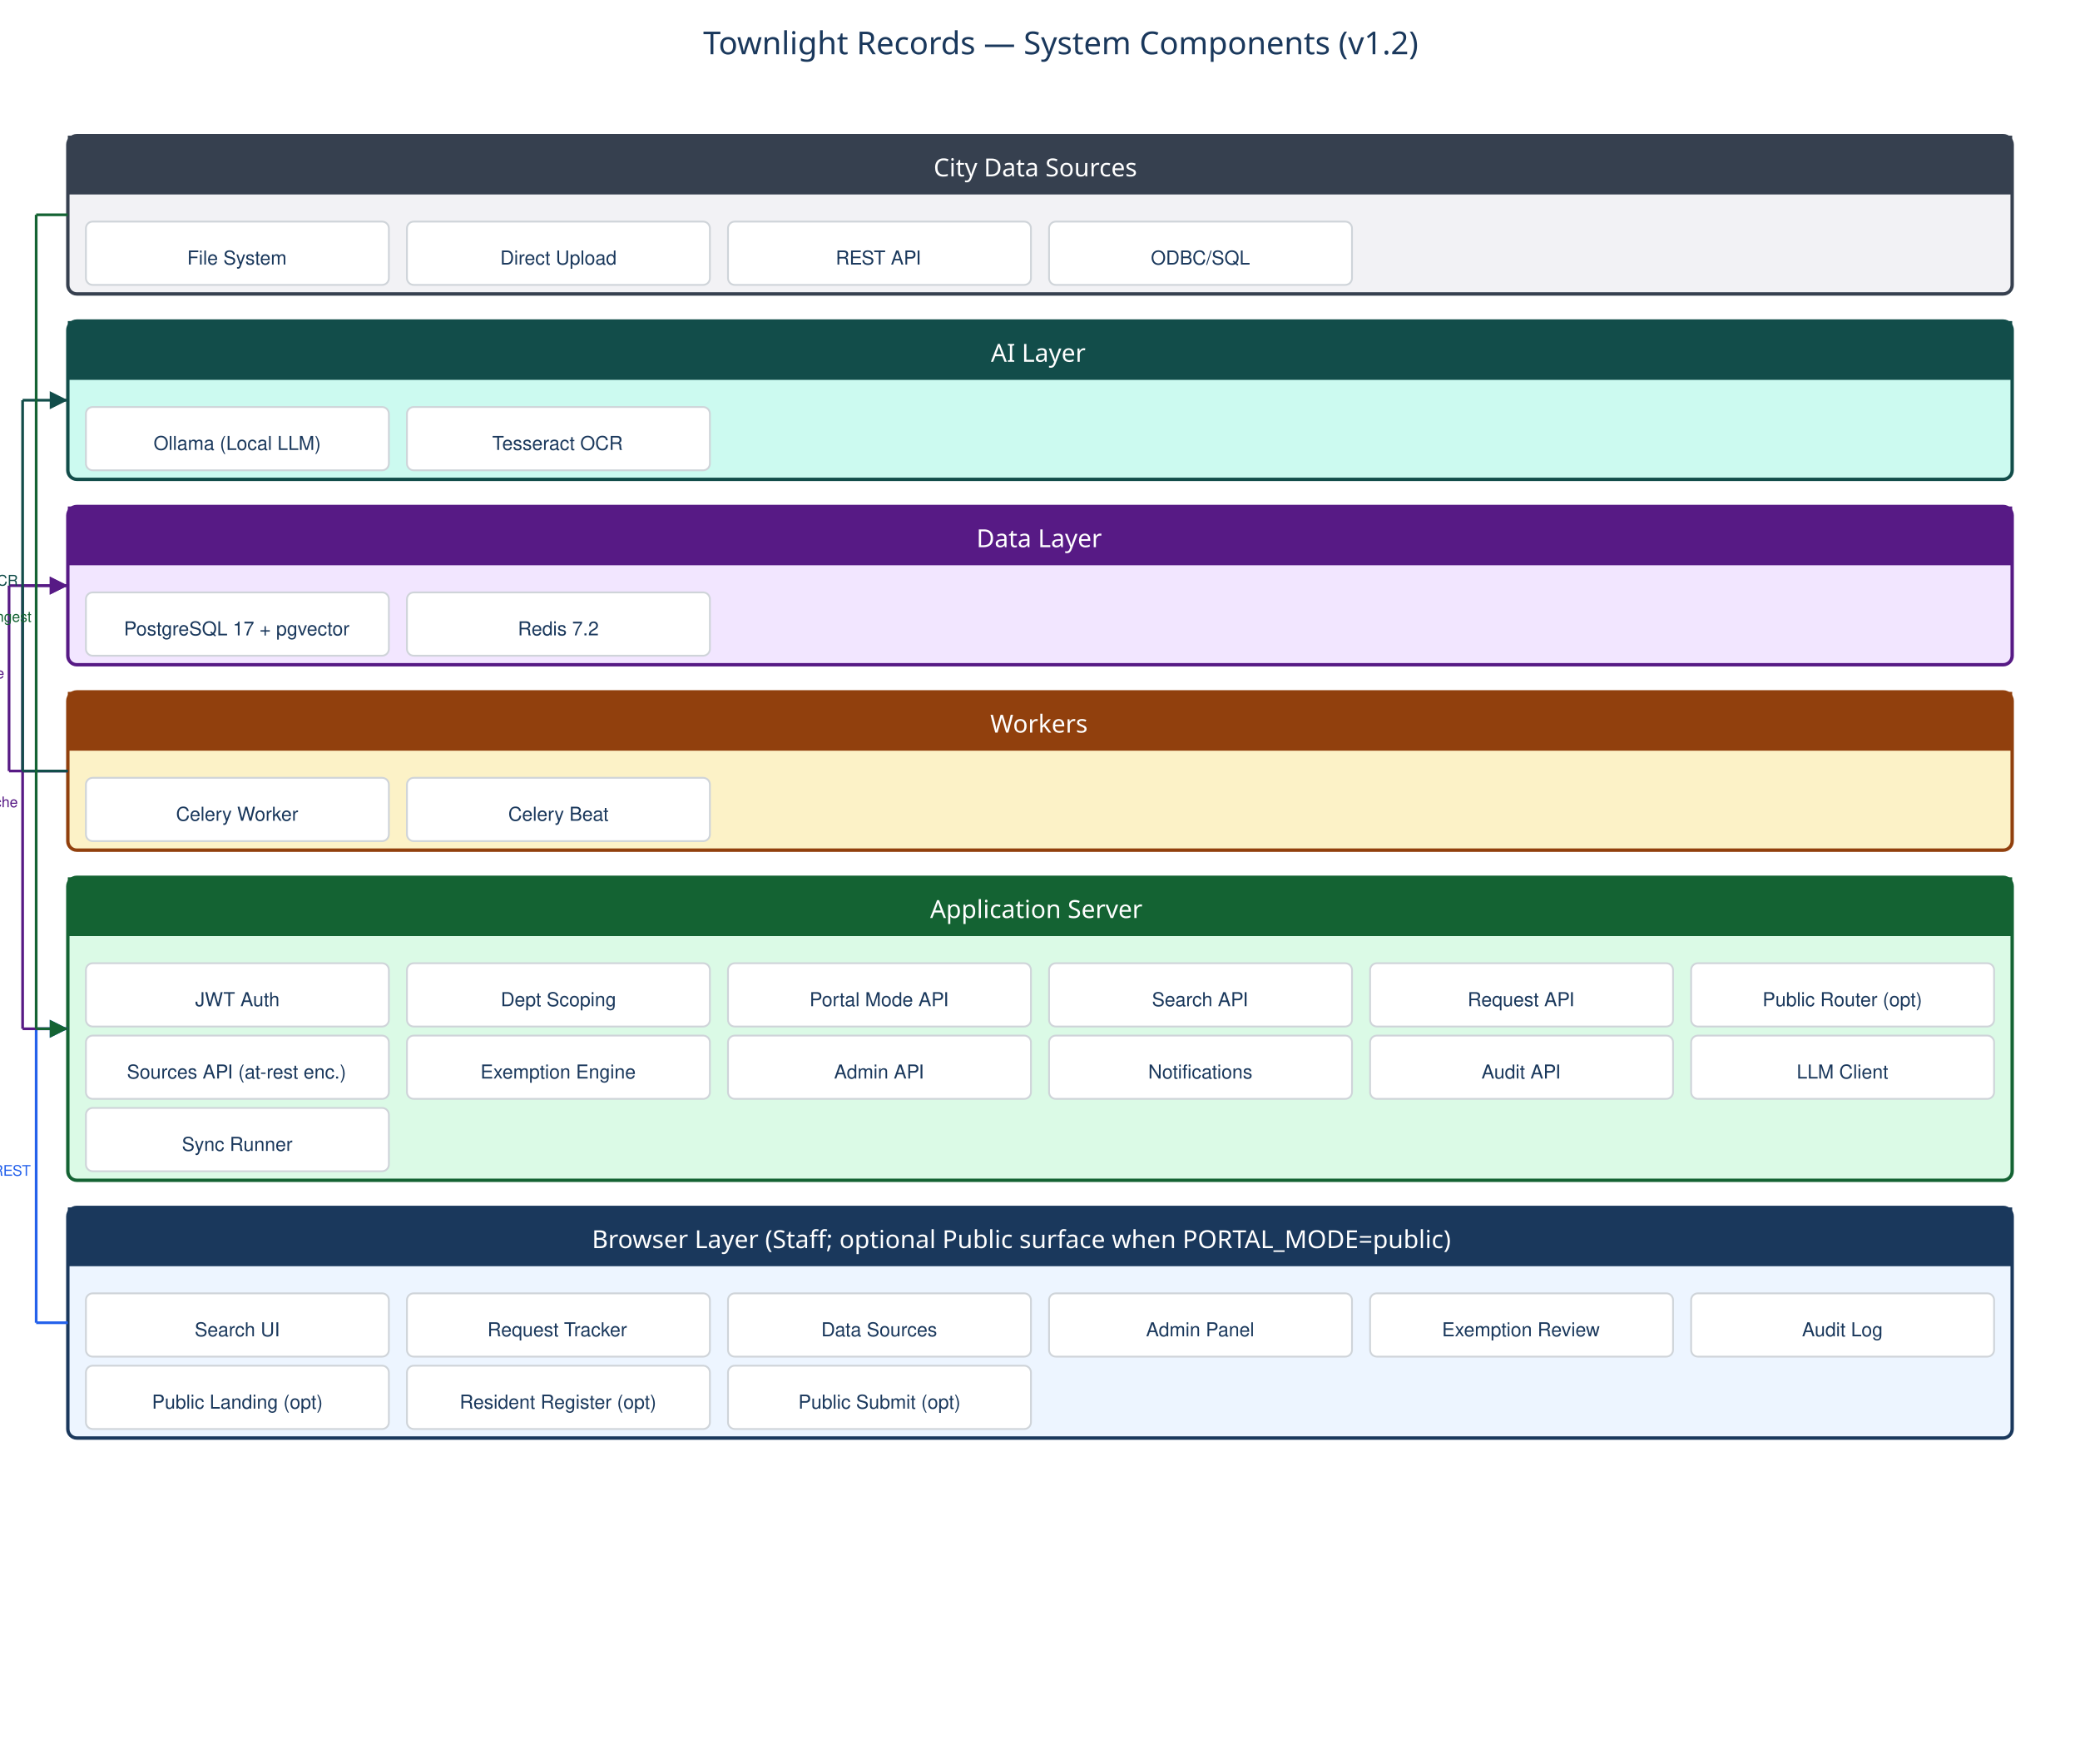
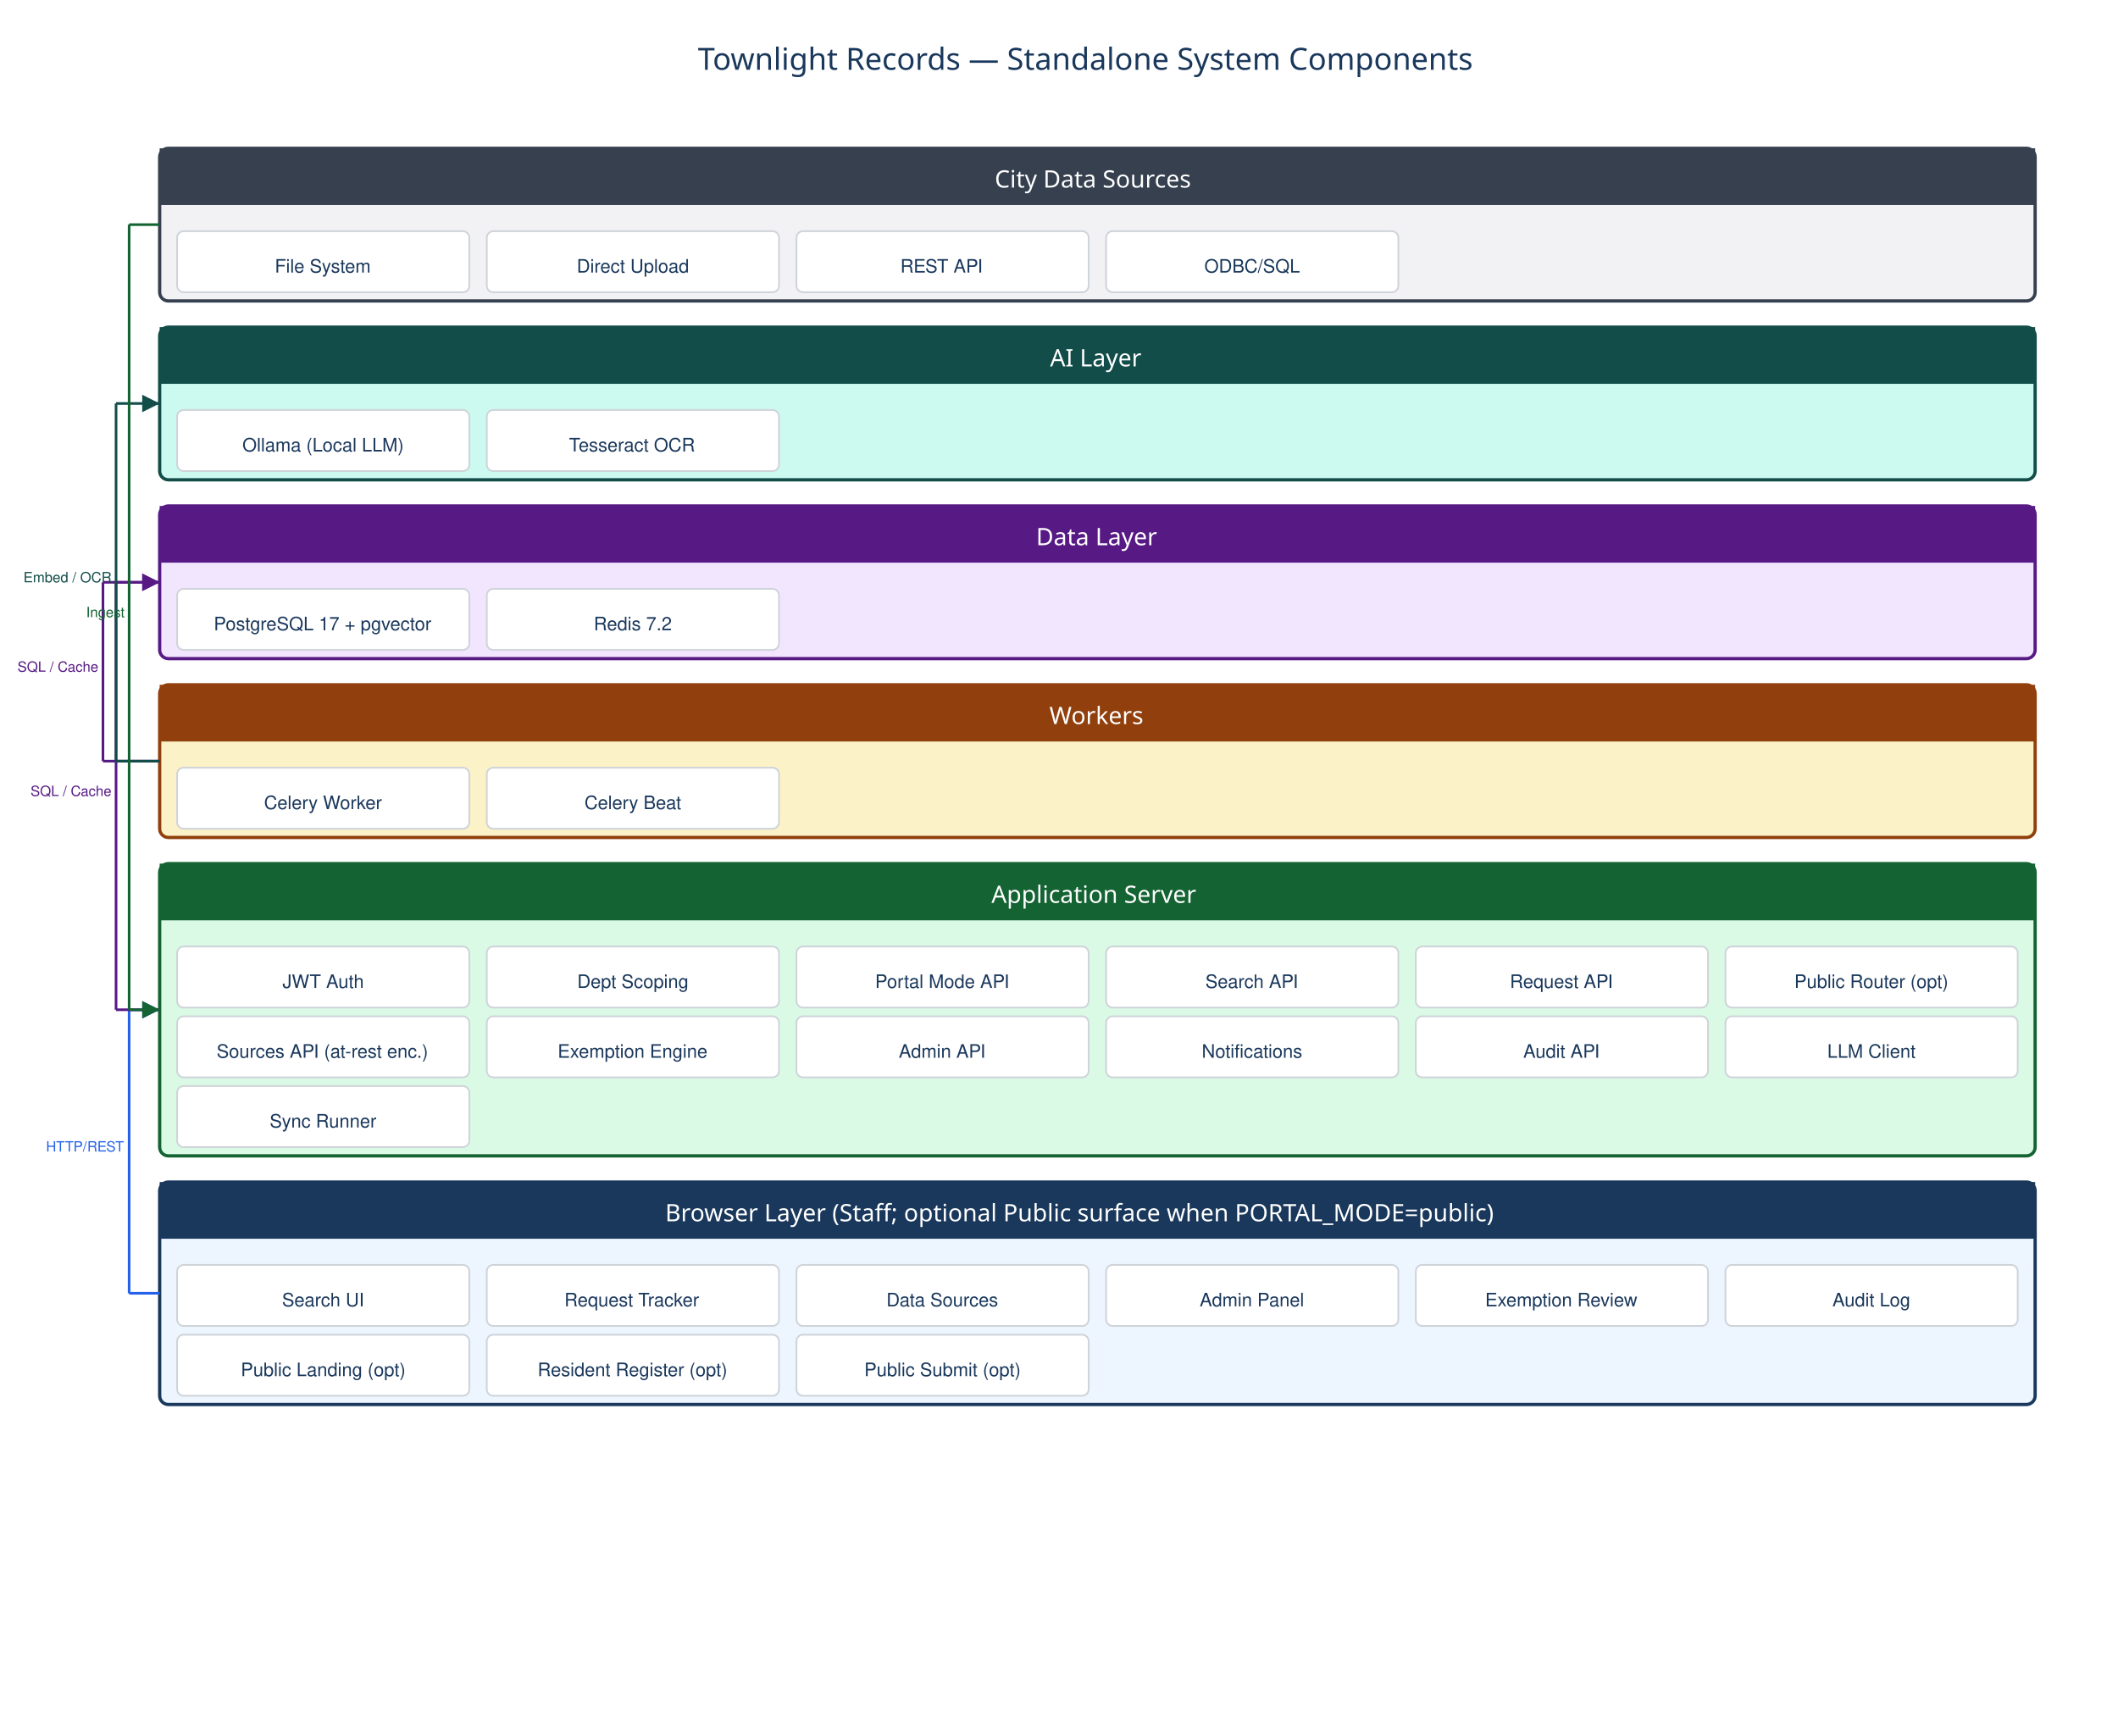
- <svg xmlns="http://www.w3.org/2000/svg" width="920" height="780" preserveAspectRatio="xMinYMin meet" viewBox="0 0 920 780" version="1.0" fill-rule="evenodd">
+ <svg xmlns="http://www.w3.org/2000/svg" width="971.212" height="796.0" preserveAspectRatio="xMinYMin meet" viewBox="0 0 971 796" version="1.0" fill-rule="evenodd">
  <clipPath id="clip">
-     <rect x="0" y="0" width="920" height="780" />
+     <rect x="0" y="0" width="971.212" height="796.0" />
  </clipPath>
-   <g id="group" transform="scale(1,-1) translate(0,-780)" style="clip-path: url(#clip)">
-     <g transform="">
+   <g id="group" transform="scale(1,-1) translate(0,-796)" style="clip-path: url(#clip)">
+     <g transform=" matrix(1,0,0,1,43.2125,8)">
      <rect x="0" y="0" width="920" height="780" style="stroke: none; stroke-linecap: butt; stroke-width: 1; fill: rgb(100%,100%,100%); fill-rule: evenodd;" />
-       <text x="311.019" y="756" style="font-family: Helvetica-Bold; font-size: 14px;fill: rgb(10%,22%,36%); stroke:none;" transform="translate(0,1512) scale(1,-1)">Townlight Records — System Components (v1.2)</text>
+       <text x="276.803" y="756" style="font-family: Helvetica-Bold; font-size: 14px;fill: rgb(10%,22%,36%); stroke:none;" transform="translate(0,1512) scale(1,-1)">Townlight Records — Standalone System Components</text>
      <rect x="30" y="144" width="860" height="102" rx="4" ry="4" style="stroke: rgb(10%,22%,36%); stroke-linecap: butt; stroke-width: 1.5; fill: rgb(93%,96%,100%); fill-rule: evenodd;" />
      <rect x="30" y="220" width="860" height="26" style="stroke: none; stroke-linecap: butt; stroke-width: 1; fill: rgb(10%,22%,36%); fill-rule: evenodd;" />
      <text x="261.808" y="228" style="font-family: Helvetica-Bold; font-size: 11px;fill: rgb(100%,100%,100%); stroke:none;" transform="translate(0,456) scale(1,-1)">Browser Layer (Staff; optional Public surface when PORTAL_MODE=public)</text>
      <rect x="38.0" y="180" width="134.0" height="28" rx="3" ry="3" style="stroke: rgb(81%,83%,85%); stroke-linecap: butt; stroke-width: 0.8; fill: rgb(100%,100%,100%); fill-rule: evenodd;" />
      <text x="86.105" y="189" style="font-family: Helvetica; font-size: 8.5px;fill: rgb(10%,22%,36%); stroke:none;" transform="translate(0,378) scale(1,-1)">Search UI</text>
      <rect x="180.0" y="180" width="134.0" height="28" rx="3" ry="3" style="stroke: rgb(81%,83%,85%); stroke-linecap: butt; stroke-width: 0.8; fill: rgb(100%,100%,100%); fill-rule: evenodd;" />
      <text x="215.588" y="189" style="font-family: Helvetica; font-size: 8.5px;fill: rgb(10%,22%,36%); stroke:none;" transform="translate(0,378) scale(1,-1)">Request Tracker</text>
      <rect x="322.0" y="180" width="134.0" height="28" rx="3" ry="3" style="stroke: rgb(81%,83%,85%); stroke-linecap: butt; stroke-width: 0.8; fill: rgb(100%,100%,100%); fill-rule: evenodd;" />
      <text x="363.254" y="189" style="font-family: Helvetica; font-size: 8.5px;fill: rgb(10%,22%,36%); stroke:none;" transform="translate(0,378) scale(1,-1)">Data Sources</text>
      <rect x="464.0" y="180" width="134.0" height="28" rx="3" ry="3" style="stroke: rgb(81%,83%,85%); stroke-linecap: butt; stroke-width: 0.8; fill: rgb(100%,100%,100%); fill-rule: evenodd;" />
      <text x="506.907" y="189" style="font-family: Helvetica; font-size: 8.5px;fill: rgb(10%,22%,36%); stroke:none;" transform="translate(0,378) scale(1,-1)">Admin Panel</text>
      <rect x="606.0" y="180" width="134.0" height="28" rx="3" ry="3" style="stroke: rgb(81%,83%,85%); stroke-linecap: butt; stroke-width: 0.8; fill: rgb(100%,100%,100%); fill-rule: evenodd;" />
      <text x="637.81" y="189" style="font-family: Helvetica; font-size: 8.5px;fill: rgb(10%,22%,36%); stroke:none;" transform="translate(0,378) scale(1,-1)">Exemption Review</text>
      <rect x="748.0" y="180" width="134.0" height="28" rx="3" ry="3" style="stroke: rgb(81%,83%,85%); stroke-linecap: butt; stroke-width: 0.8; fill: rgb(100%,100%,100%); fill-rule: evenodd;" />
      <text x="797.044" y="189" style="font-family: Helvetica; font-size: 8.5px;fill: rgb(10%,22%,36%); stroke:none;" transform="translate(0,378) scale(1,-1)">Audit Log</text>
      <rect x="38.0" y="148" width="134.0" height="28" rx="3" ry="3" style="stroke: rgb(81%,83%,85%); stroke-linecap: butt; stroke-width: 0.8; fill: rgb(100%,100%,100%); fill-rule: evenodd;" />
      <text x="67.205" y="157" style="font-family: Helvetica; font-size: 8.5px;fill: rgb(10%,22%,36%); stroke:none;" transform="translate(0,314) scale(1,-1)">Public Landing (opt)</text>
      <rect x="180.0" y="148" width="134.0" height="28" rx="3" ry="3" style="stroke: rgb(81%,83%,85%); stroke-linecap: butt; stroke-width: 0.8; fill: rgb(100%,100%,100%); fill-rule: evenodd;" />
      <text x="203.306" y="157" style="font-family: Helvetica; font-size: 8.5px;fill: rgb(10%,22%,36%); stroke:none;" transform="translate(0,314) scale(1,-1)">Resident Register (opt)</text>
      <rect x="322.0" y="148" width="134.0" height="28" rx="3" ry="3" style="stroke: rgb(81%,83%,85%); stroke-linecap: butt; stroke-width: 0.8; fill: rgb(100%,100%,100%); fill-rule: evenodd;" />
      <text x="353.1" y="157" style="font-family: Helvetica; font-size: 8.5px;fill: rgb(10%,22%,36%); stroke:none;" transform="translate(0,314) scale(1,-1)">Public Submit (opt)</text>
      <rect x="30" y="258" width="860" height="134" rx="4" ry="4" style="stroke: rgb(8%,39%,20%); stroke-linecap: butt; stroke-width: 1.5; fill: rgb(86%,98%,90%); fill-rule: evenodd;" />
      <rect x="30" y="366" width="860" height="26" style="stroke: none; stroke-linecap: butt; stroke-width: 1; fill: rgb(8%,39%,20%); fill-rule: evenodd;" />
      <text x="411.402" y="374" style="font-family: Helvetica-Bold; font-size: 11px;fill: rgb(100%,100%,100%); stroke:none;" transform="translate(0,748) scale(1,-1)">Application Server</text>
      <rect x="38.0" y="326" width="134.0" height="28" rx="3" ry="3" style="stroke: rgb(81%,83%,85%); stroke-linecap: butt; stroke-width: 0.8; fill: rgb(100%,100%,100%); fill-rule: evenodd;" />
      <text x="86.343" y="335" style="font-family: Helvetica; font-size: 8.5px;fill: rgb(10%,22%,36%); stroke:none;" transform="translate(0,670) scale(1,-1)">JWT Auth</text>
      <rect x="180.0" y="326" width="134.0" height="28" rx="3" ry="3" style="stroke: rgb(81%,83%,85%); stroke-linecap: butt; stroke-width: 0.8; fill: rgb(100%,100%,100%); fill-rule: evenodd;" />
      <text x="221.487" y="335" style="font-family: Helvetica; font-size: 8.5px;fill: rgb(10%,22%,36%); stroke:none;" transform="translate(0,670) scale(1,-1)">Dept Scoping</text>
      <rect x="322.0" y="326" width="134.0" height="28" rx="3" ry="3" style="stroke: rgb(81%,83%,85%); stroke-linecap: butt; stroke-width: 0.8; fill: rgb(100%,100%,100%); fill-rule: evenodd;" />
      <text x="358.056" y="335" style="font-family: Helvetica; font-size: 8.5px;fill: rgb(10%,22%,36%); stroke:none;" transform="translate(0,670) scale(1,-1)">Portal Mode API</text>
      <rect x="464.0" y="326" width="134.0" height="28" rx="3" ry="3" style="stroke: rgb(81%,83%,85%); stroke-linecap: butt; stroke-width: 0.8; fill: rgb(100%,100%,100%); fill-rule: evenodd;" />
      <text x="509.504" y="335" style="font-family: Helvetica; font-size: 8.5px;fill: rgb(10%,22%,36%); stroke:none;" transform="translate(0,670) scale(1,-1)">Search API</text>
      <rect x="606.0" y="326" width="134.0" height="28" rx="3" ry="3" style="stroke: rgb(81%,83%,85%); stroke-linecap: butt; stroke-width: 0.8; fill: rgb(100%,100%,100%); fill-rule: evenodd;" />
      <text x="649.14" y="335" style="font-family: Helvetica; font-size: 8.5px;fill: rgb(10%,22%,36%); stroke:none;" transform="translate(0,670) scale(1,-1)">Request API</text>
      <rect x="748.0" y="326" width="134.0" height="28" rx="3" ry="3" style="stroke: rgb(81%,83%,85%); stroke-linecap: butt; stroke-width: 0.8; fill: rgb(100%,100%,100%); fill-rule: evenodd;" />
      <text x="779.572" y="335" style="font-family: Helvetica; font-size: 8.5px;fill: rgb(10%,22%,36%); stroke:none;" transform="translate(0,670) scale(1,-1)">Public Router (opt)</text>
      <rect x="38.0" y="294" width="134.0" height="28" rx="3" ry="3" style="stroke: rgb(81%,83%,85%); stroke-linecap: butt; stroke-width: 0.8; fill: rgb(100%,100%,100%); fill-rule: evenodd;" />
      <text x="56.108" y="303" style="font-family: Helvetica; font-size: 8.5px;fill: rgb(10%,22%,36%); stroke:none;" transform="translate(0,606) scale(1,-1)">Sources API (at-rest enc.)</text>
      <rect x="180.0" y="294" width="134.0" height="28" rx="3" ry="3" style="stroke: rgb(81%,83%,85%); stroke-linecap: butt; stroke-width: 0.8; fill: rgb(100%,100%,100%); fill-rule: evenodd;" />
      <text x="212.511" y="303" style="font-family: Helvetica; font-size: 8.5px;fill: rgb(10%,22%,36%); stroke:none;" transform="translate(0,606) scale(1,-1)">Exemption Engine</text>
      <rect x="322.0" y="294" width="134.0" height="28" rx="3" ry="3" style="stroke: rgb(81%,83%,85%); stroke-linecap: butt; stroke-width: 0.8; fill: rgb(100%,100%,100%); fill-rule: evenodd;" />
      <text x="368.923" y="303" style="font-family: Helvetica; font-size: 8.5px;fill: rgb(10%,22%,36%); stroke:none;" transform="translate(0,606) scale(1,-1)">Admin API</text>
      <rect x="464.0" y="294" width="134.0" height="28" rx="3" ry="3" style="stroke: rgb(81%,83%,85%); stroke-linecap: butt; stroke-width: 0.8; fill: rgb(100%,100%,100%); fill-rule: evenodd;" />
      <text x="507.855" y="303" style="font-family: Helvetica; font-size: 8.5px;fill: rgb(10%,22%,36%); stroke:none;" transform="translate(0,606) scale(1,-1)">Notifications</text>
      <rect x="606.0" y="294" width="134.0" height="28" rx="3" ry="3" style="stroke: rgb(81%,83%,85%); stroke-linecap: butt; stroke-width: 0.8; fill: rgb(100%,100%,100%); fill-rule: evenodd;" />
      <text x="655.282" y="303" style="font-family: Helvetica; font-size: 8.5px;fill: rgb(10%,22%,36%); stroke:none;" transform="translate(0,606) scale(1,-1)">Audit API</text>
      <rect x="748.0" y="294" width="134.0" height="28" rx="3" ry="3" style="stroke: rgb(81%,83%,85%); stroke-linecap: butt; stroke-width: 0.8; fill: rgb(100%,100%,100%); fill-rule: evenodd;" />
      <text x="794.689" y="303" style="font-family: Helvetica; font-size: 8.5px;fill: rgb(10%,22%,36%); stroke:none;" transform="translate(0,606) scale(1,-1)">LLM Client</text>
      <rect x="38.0" y="262" width="134.0" height="28" rx="3" ry="3" style="stroke: rgb(81%,83%,85%); stroke-linecap: butt; stroke-width: 0.8; fill: rgb(100%,100%,100%); fill-rule: evenodd;" />
      <text x="80.435" y="271" style="font-family: Helvetica; font-size: 8.5px;fill: rgb(10%,22%,36%); stroke:none;" transform="translate(0,542) scale(1,-1)">Sync Runner</text>
      <rect x="30" y="404" width="860" height="70" rx="4" ry="4" style="stroke: rgb(57%,25%,5%); stroke-linecap: butt; stroke-width: 1.5; fill: rgb(99%,95%,78%); fill-rule: evenodd;" />
      <rect x="30" y="448" width="860" height="26" style="stroke: none; stroke-linecap: butt; stroke-width: 1; fill: rgb(57%,25%,5%); fill-rule: evenodd;" />
      <text x="437.995" y="456" style="font-family: Helvetica-Bold; font-size: 11px;fill: rgb(100%,100%,100%); stroke:none;" transform="translate(0,912) scale(1,-1)">Workers</text>
      <rect x="38.0" y="408" width="134.0" height="28" rx="3" ry="3" style="stroke: rgb(81%,83%,85%); stroke-linecap: butt; stroke-width: 0.8; fill: rgb(100%,100%,100%); fill-rule: evenodd;" />
      <text x="77.847" y="417" style="font-family: Helvetica; font-size: 8.5px;fill: rgb(10%,22%,36%); stroke:none;" transform="translate(0,834) scale(1,-1)">Celery Worker</text>
      <rect x="180.0" y="408" width="134.0" height="28" rx="3" ry="3" style="stroke: rgb(81%,83%,85%); stroke-linecap: butt; stroke-width: 0.8; fill: rgb(100%,100%,100%); fill-rule: evenodd;" />
      <text x="224.798" y="417" style="font-family: Helvetica; font-size: 8.5px;fill: rgb(10%,22%,36%); stroke:none;" transform="translate(0,834) scale(1,-1)">Celery Beat</text>
      <rect x="30" y="486" width="860" height="70" rx="4" ry="4" style="stroke: rgb(34%,10%,52%); stroke-linecap: butt; stroke-width: 1.5; fill: rgb(95%,90%,100%); fill-rule: evenodd;" />
      <rect x="30" y="530" width="860" height="26" style="stroke: none; stroke-linecap: butt; stroke-width: 1; fill: rgb(34%,10%,52%); fill-rule: evenodd;" />
      <text x="431.878" y="538" style="font-family: Helvetica-Bold; font-size: 11px;fill: rgb(100%,100%,100%); stroke:none;" transform="translate(0,1076) scale(1,-1)">Data Layer</text>
      <rect x="38.0" y="490" width="134.0" height="28" rx="3" ry="3" style="stroke: rgb(81%,83%,85%); stroke-linecap: butt; stroke-width: 0.8; fill: rgb(100%,100%,100%); fill-rule: evenodd;" />
      <text x="54.799" y="499" style="font-family: Helvetica; font-size: 8.5px;fill: rgb(10%,22%,36%); stroke:none;" transform="translate(0,998) scale(1,-1)">PostgreSQL 17 + pgvector</text>
      <rect x="180.0" y="490" width="134.0" height="28" rx="3" ry="3" style="stroke: rgb(81%,83%,85%); stroke-linecap: butt; stroke-width: 0.8; fill: rgb(100%,100%,100%); fill-rule: evenodd;" />
      <text x="229.048" y="499" style="font-family: Helvetica; font-size: 8.5px;fill: rgb(10%,22%,36%); stroke:none;" transform="translate(0,998) scale(1,-1)">Redis 7.2</text>
      <rect x="30" y="568" width="860" height="70" rx="4" ry="4" style="stroke: rgb(7%,30%,29%); stroke-linecap: butt; stroke-width: 1.5; fill: rgb(80%,98%,94%); fill-rule: evenodd;" />
      <rect x="30" y="612" width="860" height="26" style="stroke: none; stroke-linecap: butt; stroke-width: 1; fill: rgb(7%,30%,29%); fill-rule: evenodd;" />
      <text x="438.297" y="620" style="font-family: Helvetica-Bold; font-size: 11px;fill: rgb(100%,100%,100%); stroke:none;" transform="translate(0,1240) scale(1,-1)">AI Layer</text>
      <rect x="38.0" y="572" width="134.0" height="28" rx="3" ry="3" style="stroke: rgb(81%,83%,85%); stroke-linecap: butt; stroke-width: 0.8; fill: rgb(100%,100%,100%); fill-rule: evenodd;" />
      <text x="67.923" y="581" style="font-family: Helvetica; font-size: 8.5px;fill: rgb(10%,22%,36%); stroke:none;" transform="translate(0,1162) scale(1,-1)">Ollama (Local LLM)</text>
      <rect x="180.0" y="572" width="134.0" height="28" rx="3" ry="3" style="stroke: rgb(81%,83%,85%); stroke-linecap: butt; stroke-width: 0.8; fill: rgb(100%,100%,100%); fill-rule: evenodd;" />
      <text x="217.718" y="581" style="font-family: Helvetica; font-size: 8.5px;fill: rgb(10%,22%,36%); stroke:none;" transform="translate(0,1162) scale(1,-1)">Tesseract OCR</text>
      <rect x="30" y="650" width="860" height="70" rx="4" ry="4" style="stroke: rgb(21%,25%,31%); stroke-linecap: butt; stroke-width: 1.5; fill: rgb(95%,95%,96%); fill-rule: evenodd;" />
      <rect x="30" y="694" width="860" height="26" style="stroke: none; stroke-linecap: butt; stroke-width: 1; fill: rgb(21%,25%,31%); fill-rule: evenodd;" />
      <text x="412.931" y="702" style="font-family: Helvetica-Bold; font-size: 11px;fill: rgb(100%,100%,100%); stroke:none;" transform="translate(0,1404) scale(1,-1)">City Data Sources</text>
      <rect x="38.0" y="654" width="134.0" height="28" rx="3" ry="3" style="stroke: rgb(81%,83%,85%); stroke-linecap: butt; stroke-width: 0.8; fill: rgb(100%,100%,100%); fill-rule: evenodd;" />
      <text x="82.802" y="663" style="font-family: Helvetica; font-size: 8.5px;fill: rgb(10%,22%,36%); stroke:none;" transform="translate(0,1326) scale(1,-1)">File System</text>
      <rect x="180.0" y="654" width="134.0" height="28" rx="3" ry="3" style="stroke: rgb(81%,83%,85%); stroke-linecap: butt; stroke-width: 0.8; fill: rgb(100%,100%,100%); fill-rule: evenodd;" />
      <text x="221.258" y="663" style="font-family: Helvetica; font-size: 8.5px;fill: rgb(10%,22%,36%); stroke:none;" transform="translate(0,1326) scale(1,-1)">Direct Upload</text>
      <rect x="322.0" y="654" width="134.0" height="28" rx="3" ry="3" style="stroke: rgb(81%,83%,85%); stroke-linecap: butt; stroke-width: 0.8; fill: rgb(100%,100%,100%); fill-rule: evenodd;" />
      <text x="369.633" y="663" style="font-family: Helvetica; font-size: 8.5px;fill: rgb(10%,22%,36%); stroke:none;" transform="translate(0,1326) scale(1,-1)">REST API</text>
      <rect x="464.0" y="654" width="134.0" height="28" rx="3" ry="3" style="stroke: rgb(81%,83%,85%); stroke-linecap: butt; stroke-width: 0.8; fill: rgb(100%,100%,100%); fill-rule: evenodd;" />
      <text x="509.036" y="663" style="font-family: Helvetica; font-size: 8.5px;fill: rgb(10%,22%,36%); stroke:none;" transform="translate(0,1326) scale(1,-1)">ODBC/SQL</text>
      <path d="M 30,195 L 16,195 Z" style="stroke: rgb(14%,38%,92%); stroke-linecap: butt; stroke-width: 1.2;" />
      <path d="M 16,195 L 16,325 Z" style="stroke: rgb(14%,38%,92%); stroke-linecap: butt; stroke-width: 1.2;" />
      <g transform="">
        <path d="M 16,325 L 30,325 Z" style="stroke: rgb(14%,38%,92%); stroke-linecap: butt; stroke-width: 1.2;" />
        <polygon points="30 325, 22 329, 22 321" style="stroke: rgb(14%,38%,92%); stroke-linecap: butt; stroke-width: 0; fill: rgb(14%,38%,92%); fill-rule: evenodd;" />
      </g>
      <text x="-22.114" y="260.0" style="font-family: Helvetica; font-size: 6.5px;fill: rgb(14%,38%,92%); stroke:none;" transform="translate(0,520) scale(1,-1)">HTTP/REST</text>
      <path d="M 30,325 L 10,325 Z" style="stroke: rgb(34%,10%,52%); stroke-linecap: butt; stroke-width: 1.2;" />
      <path d="M 10,325 L 10,521 Z" style="stroke: rgb(34%,10%,52%); stroke-linecap: butt; stroke-width: 1.2;" />
      <g transform="">
        <path d="M 10,521 L 30,521 Z" style="stroke: rgb(34%,10%,52%); stroke-linecap: butt; stroke-width: 1.2;" />
        <polygon points="30 521, 22 525, 22 517" style="stroke: rgb(34%,10%,52%); stroke-linecap: butt; stroke-width: 0; fill: rgb(34%,10%,52%); fill-rule: evenodd;" />
      </g>
      <text x="-29.213" y="423.0" style="font-family: Helvetica; font-size: 6.5px;fill: rgb(34%,10%,52%); stroke:none;" transform="translate(0,846) scale(1,-1)">SQL / Cache</text>
      <path d="M 30,439 L 4,439 Z" style="stroke: rgb(34%,10%,52%); stroke-linecap: butt; stroke-width: 1.2;" />
      <path d="M 4,439 L 4,521 Z" style="stroke: rgb(34%,10%,52%); stroke-linecap: butt; stroke-width: 1.2;" />
      <g transform="">
        <path d="M 4,521 L 30,521 Z" style="stroke: rgb(34%,10%,52%); stroke-linecap: butt; stroke-width: 1.2;" />
        <polygon points="30 521, 22 525, 22 517" style="stroke: rgb(34%,10%,52%); stroke-linecap: butt; stroke-width: 0; fill: rgb(34%,10%,52%); fill-rule: evenodd;" />
      </g>
      <text x="-35.213" y="480.0" style="font-family: Helvetica; font-size: 6.5px;fill: rgb(34%,10%,52%); stroke:none;" transform="translate(0,960) scale(1,-1)">SQL / Cache</text>
      <path d="M 30,439 L 10,439 Z" style="stroke: rgb(7%,30%,29%); stroke-linecap: butt; stroke-width: 1.2;" />
      <path d="M 10,439 L 10,603 Z" style="stroke: rgb(7%,30%,29%); stroke-linecap: butt; stroke-width: 1.2;" />
      <g transform="">
        <path d="M 10,603 L 30,603 Z" style="stroke: rgb(7%,30%,29%); stroke-linecap: butt; stroke-width: 1.2;" />
        <polygon points="30 603, 22 607, 22 599" style="stroke: rgb(7%,30%,29%); stroke-linecap: butt; stroke-width: 0; fill: rgb(7%,30%,29%); fill-rule: evenodd;" />
      </g>
      <text x="-32.456" y="521.0" style="font-family: Helvetica; font-size: 6.5px;fill: rgb(7%,30%,29%); stroke:none;" transform="translate(0,1042) scale(1,-1)">Embed / OCR</text>
      <path d="M 30,685 L 16,685 Z" style="stroke: rgb(8%,39%,20%); stroke-linecap: butt; stroke-width: 1.2;" />
      <path d="M 16,685 L 16,325 Z" style="stroke: rgb(8%,39%,20%); stroke-linecap: butt; stroke-width: 1.2;" />
      <g transform="">
        <path d="M 16,325 L 30,325 Z" style="stroke: rgb(8%,39%,20%); stroke-linecap: butt; stroke-width: 1.2;" />
        <polygon points="30 325, 22 329, 22 321" style="stroke: rgb(8%,39%,20%); stroke-linecap: butt; stroke-width: 0; fill: rgb(8%,39%,20%); fill-rule: evenodd;" />
      </g>
      <text x="-3.706" y="505.0" style="font-family: Helvetica; font-size: 6.5px;fill: rgb(8%,39%,20%); stroke:none;" transform="translate(0,1010) scale(1,-1)">Ingest</text>
    </g>
  </g>
</svg>
